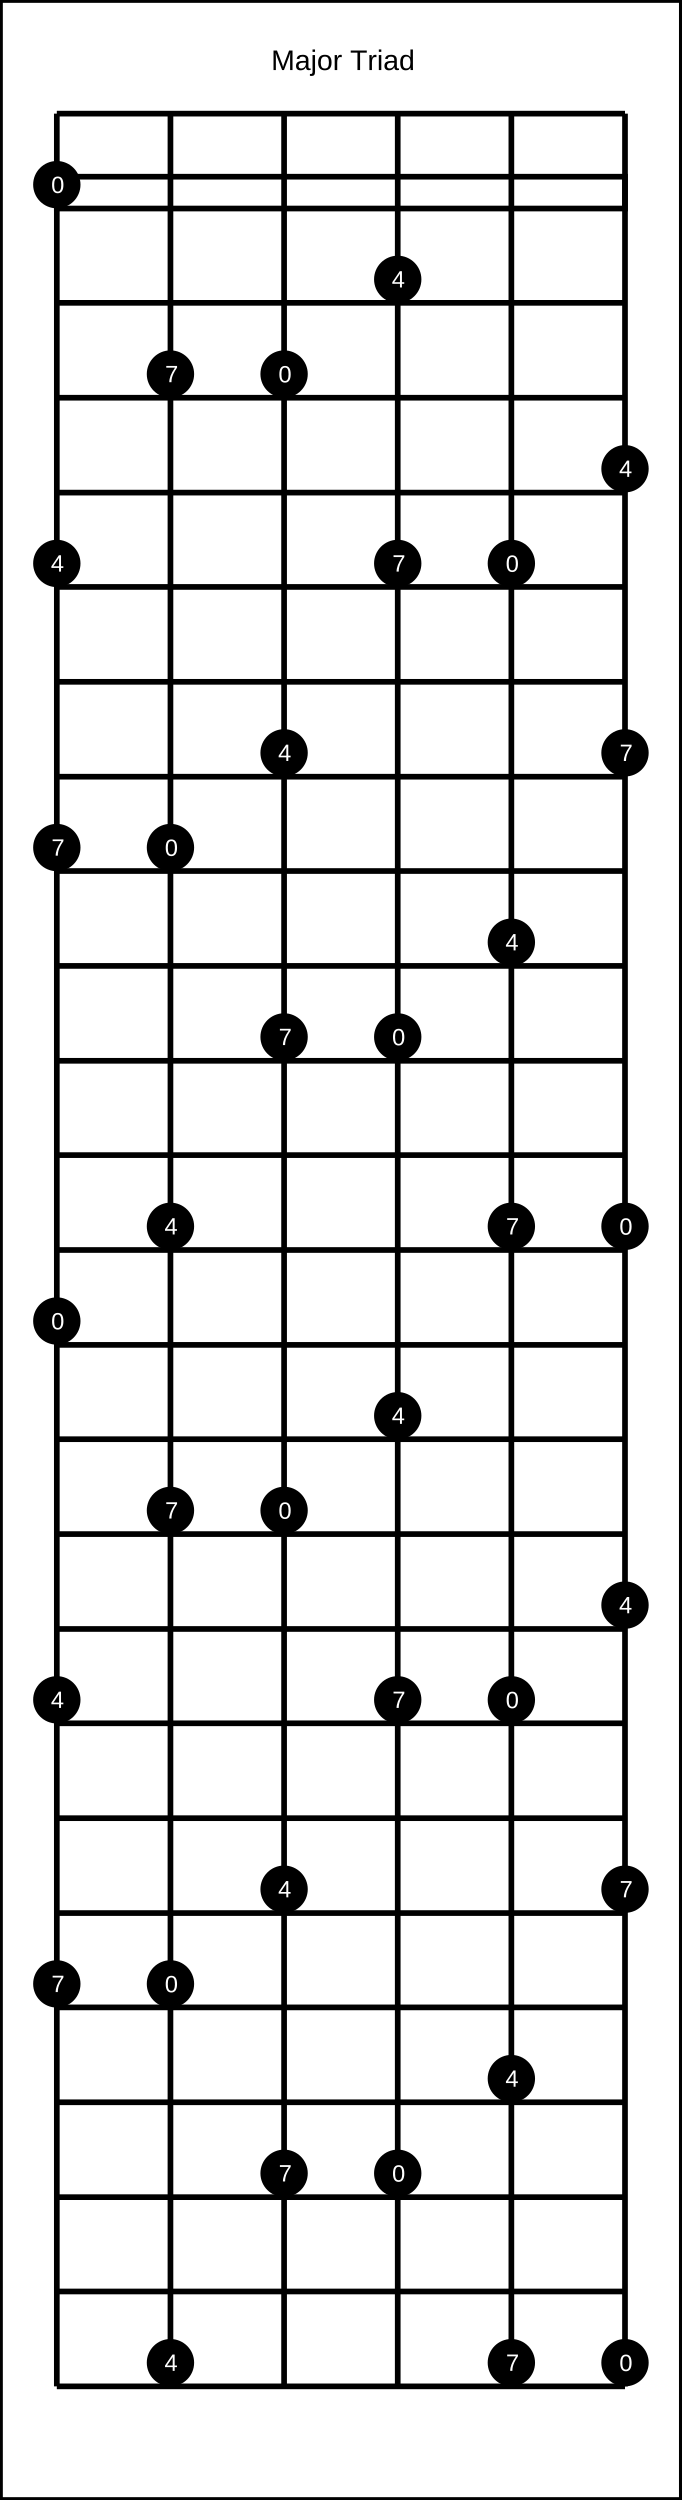
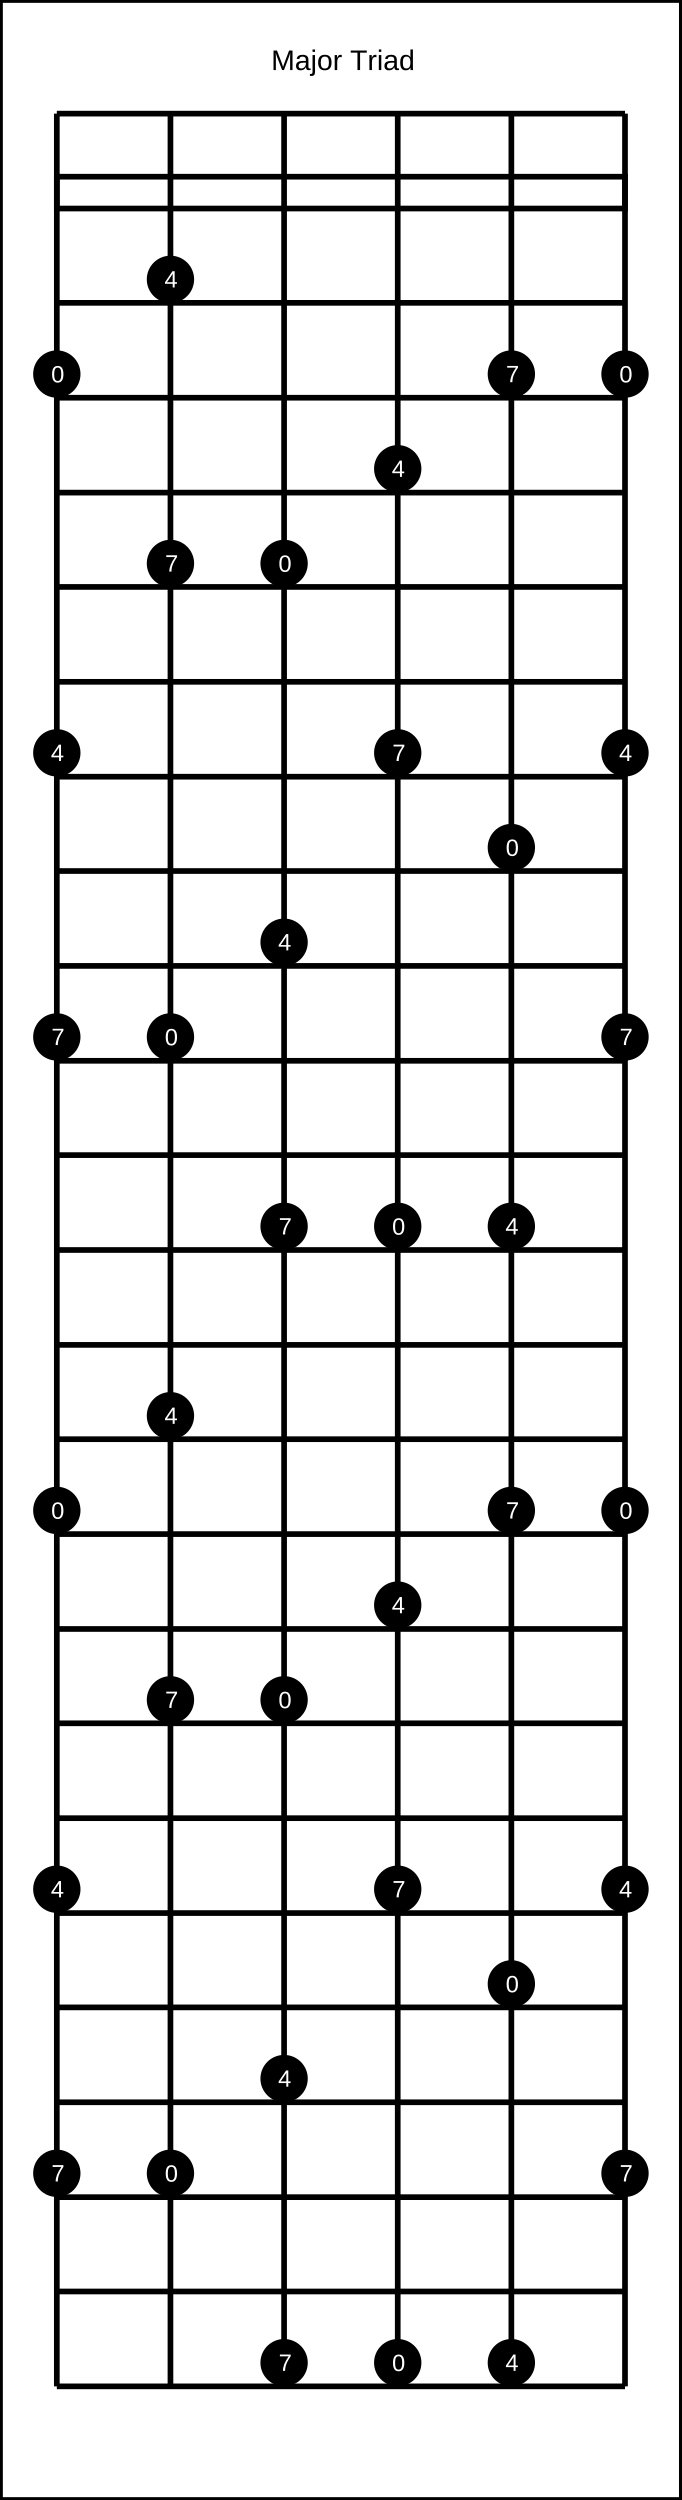
<svg xmlns="http://www.w3.org/2000/svg" xmlns:xlink="http://www.w3.org/1999/xlink" width="240pt" height="880pt" viewBox="0 0 240 880" version="1.1">
  <defs>
    <g>
      <symbol overflow="visible" id="glyph0-0">
        <path style="stroke:none;" d="M 1 -6.875 L 6.5 -6.875 L 6.5 0 L 1 0 Z M 1.375 -6.516 L 1.375 -0.375 L 6.125 -0.375 L 6.125 -6.516 Z M 1.375 -6.516 " />
      </symbol>
      <symbol overflow="visible" id="glyph0-1">
        <path style="stroke:none;" d="M 6.672 0 L 6.672 -4.594 C 6.672 -5.102 6.688 -5.594 6.719 -6.062 C 6.551 -5.477 6.406 -5.02 6.281 -4.688 L 4.5 0 L 3.859 0 L 2.047 -4.688 L 1.781 -5.516 L 1.609 -6.062 L 1.625 -5.516 L 1.656 -4.594 L 1.656 0 L 0.828 0 L 0.828 -6.875 L 2.047 -6.875 L 3.875 -2.109 C 3.938 -1.922 4 -1.711 4.062 -1.484 C 4.125 -1.266 4.164 -1.109 4.188 -1.016 C 4.207 -1.148 4.258 -1.348 4.344 -1.609 C 4.426 -1.867 4.484 -2.035 4.516 -2.109 L 6.312 -6.875 L 7.516 -6.875 L 7.516 0 Z M 6.672 0 " />
      </symbol>
      <symbol overflow="visible" id="glyph0-2">
        <path style="stroke:none;" d="M 2.016 0.094 C 1.484 0.094 1.082 -0.047 0.812 -0.328 C 0.551 -0.609 0.422 -0.988 0.422 -1.469 C 0.422 -2.02 0.598 -2.441 0.953 -2.734 C 1.316 -3.023 1.898 -3.18 2.703 -3.203 L 3.891 -3.219 L 3.891 -3.516 C 3.891 -3.941 3.797 -4.25 3.609 -4.438 C 3.43 -4.625 3.148 -4.719 2.766 -4.719 C 2.367 -4.719 2.078 -4.648 1.891 -4.516 C 1.711 -4.379 1.609 -4.164 1.578 -3.875 L 0.656 -3.953 C 0.812 -4.898 1.52 -5.375 2.781 -5.375 C 3.445 -5.375 3.945 -5.223 4.281 -4.922 C 4.613 -4.617 4.781 -4.18 4.781 -3.609 L 4.781 -1.328 C 4.781 -1.066 4.812 -0.867 4.875 -0.734 C 4.945 -0.609 5.082 -0.547 5.281 -0.547 C 5.363 -0.547 5.457 -0.555 5.562 -0.578 L 5.562 -0.031 C 5.344 0.02 5.117 0.047 4.891 0.047 C 4.555 0.047 4.316 -0.035 4.172 -0.203 C 4.023 -0.379 3.941 -0.648 3.922 -1.016 L 3.891 -1.016 C 3.672 -0.609 3.41 -0.32 3.109 -0.156 C 2.805 0.008 2.441 0.094 2.016 0.094 Z M 2.219 -0.562 C 2.539 -0.562 2.828 -0.633 3.078 -0.781 C 3.328 -0.926 3.523 -1.125 3.672 -1.375 C 3.816 -1.633 3.891 -1.898 3.891 -2.172 L 3.891 -2.609 L 2.938 -2.594 C 2.52 -2.582 2.203 -2.535 1.984 -2.453 C 1.773 -2.379 1.613 -2.258 1.5 -2.094 C 1.383 -1.938 1.328 -1.723 1.328 -1.453 C 1.328 -1.172 1.406 -0.953 1.562 -0.797 C 1.719 -0.641 1.938 -0.562 2.219 -0.562 Z M 2.219 -0.562 " />
      </symbol>
      <symbol overflow="visible" id="glyph0-3">
        <path style="stroke:none;" d="M 0.672 -6.406 L 0.672 -7.25 L 1.547 -7.25 L 1.547 -6.406 Z M 1.547 0.656 C 1.547 1.156 1.445 1.516 1.25 1.734 C 1.062 1.961 0.77 2.078 0.375 2.078 C 0.125 2.078 -0.082 2.062 -0.25 2.031 L -0.25 1.359 L 0.062 1.375 C 0.281 1.375 0.438 1.316 0.531 1.203 C 0.625 1.086 0.672 0.859 0.672 0.516 L 0.672 -5.281 L 1.547 -5.281 Z M 1.547 0.656 " />
      </symbol>
      <symbol overflow="visible" id="glyph0-4">
        <path style="stroke:none;" d="M 5.141 -2.641 C 5.141 -1.723 4.938 -1.035 4.531 -0.578 C 4.125 -0.129 3.535 0.094 2.766 0.094 C 1.992 0.094 1.41 -0.141 1.016 -0.609 C 0.617 -1.078 0.422 -1.754 0.422 -2.641 C 0.422 -4.461 1.207 -5.375 2.781 -5.375 C 3.594 -5.375 4.188 -5.148 4.562 -4.703 C 4.945 -4.266 5.141 -3.578 5.141 -2.641 Z M 4.219 -2.641 C 4.219 -3.367 4.109 -3.898 3.891 -4.234 C 3.672 -4.566 3.305 -4.734 2.797 -4.734 C 2.285 -4.734 1.914 -4.562 1.688 -4.219 C 1.457 -3.883 1.344 -3.359 1.344 -2.641 C 1.344 -1.953 1.453 -1.43 1.672 -1.078 C 1.898 -0.723 2.258 -0.547 2.75 -0.547 C 3.281 -0.547 3.656 -0.711 3.875 -1.047 C 4.102 -1.391 4.219 -1.922 4.219 -2.641 Z M 4.219 -2.641 " />
      </symbol>
      <symbol overflow="visible" id="glyph0-5">
        <path style="stroke:none;" d="M 0.688 0 L 0.688 -4.047 C 0.688 -4.422 0.68 -4.832 0.672 -5.281 L 1.5 -5.281 C 1.52 -4.688 1.531 -4.328 1.531 -4.203 L 1.547 -4.203 C 1.691 -4.66 1.852 -4.969 2.031 -5.125 C 2.219 -5.289 2.477 -5.375 2.812 -5.375 C 2.926 -5.375 3.047 -5.359 3.172 -5.328 L 3.172 -4.531 C 3.047 -4.562 2.891 -4.578 2.703 -4.578 C 2.336 -4.578 2.055 -4.422 1.859 -4.109 C 1.672 -3.797 1.578 -3.344 1.578 -2.75 L 1.578 0 Z M 0.688 0 " />
      </symbol>
      <symbol overflow="visible" id="glyph0-6">
        <path style="stroke:none;" d="" />
      </symbol>
      <symbol overflow="visible" id="glyph0-7">
        <path style="stroke:none;" d="M 3.516 -6.125 L 3.516 0 L 2.594 0 L 2.594 -6.125 L 0.219 -6.125 L 0.219 -6.875 L 5.875 -6.875 L 5.875 -6.125 Z M 3.516 -6.125 " />
      </symbol>
      <symbol overflow="visible" id="glyph0-8">
        <path style="stroke:none;" d="M 0.672 -6.406 L 0.672 -7.25 L 1.547 -7.25 L 1.547 -6.406 Z M 0.672 0 L 0.672 -5.281 L 1.547 -5.281 L 1.547 0 Z M 0.672 0 " />
      </symbol>
      <symbol overflow="visible" id="glyph0-9">
        <path style="stroke:none;" d="M 4.016 -0.844 C 3.848 -0.508 3.629 -0.27 3.359 -0.125 C 3.086 0.02 2.754 0.094 2.359 0.094 C 1.691 0.094 1.203 -0.129 0.891 -0.578 C 0.578 -1.023 0.422 -1.707 0.422 -2.625 C 0.422 -4.457 1.066 -5.375 2.359 -5.375 C 2.766 -5.375 3.098 -5.301 3.359 -5.156 C 3.629 -5.008 3.848 -4.781 4.016 -4.469 L 4.016 -7.25 L 4.891 -7.25 L 4.891 -1.094 C 4.891 -0.539 4.898 -0.176 4.922 0 L 4.078 0 C 4.066 -0.051 4.055 -0.172 4.047 -0.359 C 4.035 -0.547 4.031 -0.707 4.031 -0.844 Z M 1.344 -2.641 C 1.344 -1.898 1.438 -1.367 1.625 -1.047 C 1.82 -0.734 2.145 -0.578 2.594 -0.578 C 3.082 -0.578 3.441 -0.75 3.672 -1.094 C 3.898 -1.438 4.016 -1.973 4.016 -2.703 C 4.016 -3.398 3.898 -3.91 3.672 -4.234 C 3.441 -4.566 3.082 -4.734 2.594 -4.734 C 2.156 -4.734 1.836 -4.566 1.641 -4.234 C 1.441 -3.91 1.344 -3.379 1.344 -2.641 Z M 1.344 -2.641 " />
      </symbol>
      <symbol overflow="visible" id="glyph1-0">
        <path style="stroke:none;" d="M 0.828 -5.734 L 5.406 -5.734 L 5.406 0 L 0.828 0 Z M 1.141 -5.422 L 1.141 -0.312 L 5.094 -0.312 L 5.094 -5.422 Z M 1.141 -5.422 " />
      </symbol>
      <symbol overflow="visible" id="glyph1-1">
        <path style="stroke:none;" d="M 4.312 -2.859 C 4.312 -1.91 4.141 -1.18 3.797 -0.672 C 3.461 -0.172 2.969 0.078 2.312 0.078 C 1.645 0.078 1.145 -0.172 0.812 -0.672 C 0.488 -1.172 0.328 -1.898 0.328 -2.859 C 0.328 -3.848 0.488 -4.586 0.812 -5.078 C 1.133 -5.566 1.641 -5.812 2.328 -5.812 C 3.004 -5.812 3.504 -5.562 3.828 -5.062 C 4.148 -4.57 4.312 -3.836 4.312 -2.859 Z M 3.562 -2.859 C 3.562 -3.691 3.461 -4.289 3.266 -4.656 C 3.078 -5.031 2.766 -5.219 2.328 -5.219 C 1.879 -5.219 1.555 -5.035 1.359 -4.672 C 1.16 -4.305 1.062 -3.703 1.062 -2.859 C 1.062 -2.047 1.16 -1.453 1.359 -1.078 C 1.555 -0.703 1.875 -0.516 2.312 -0.516 C 2.738 -0.516 3.051 -0.707 3.25 -1.094 C 3.457 -1.477 3.562 -2.066 3.562 -2.859 Z M 3.562 -2.859 " />
      </symbol>
      <symbol overflow="visible" id="glyph1-2">
        <path style="stroke:none;" d="M 3.578 -1.297 L 3.578 0 L 2.891 0 L 2.891 -1.297 L 0.188 -1.297 L 0.188 -1.859 L 2.812 -5.734 L 3.578 -5.734 L 3.578 -1.875 L 4.391 -1.875 L 4.391 -1.297 Z M 2.891 -4.906 C 2.891 -4.883 2.852 -4.812 2.781 -4.688 C 2.707 -4.562 2.656 -4.473 2.625 -4.422 L 1.156 -2.25 L 0.938 -1.953 L 0.859 -1.875 L 2.891 -1.875 Z M 2.891 -4.906 " />
      </symbol>
      <symbol overflow="visible" id="glyph1-3">
        <path style="stroke:none;" d="M 4.219 -5.141 C 3.625 -4.242 3.207 -3.539 2.969 -3.031 C 2.727 -2.52 2.547 -2.02 2.422 -1.531 C 2.305 -1.039 2.25 -0.531 2.25 0 L 1.484 0 C 1.484 -0.727 1.641 -1.5 1.953 -2.312 C 2.266 -3.125 2.781 -4.055 3.5 -5.109 L 0.422 -5.109 L 0.422 -5.734 L 4.219 -5.734 Z M 4.219 -5.141 " />
      </symbol>
    </g>
  </defs>
  <g id="surface56">
    <path style="fill:none;stroke-width:0.01;stroke-linecap:butt;stroke-linejoin:miter;stroke:rgb(0%,0%,0%);stroke-opacity:1;stroke-miterlimit:10;" d="M 0 0 L 1.2 0 L 1.2 4.4 L 0 4.4 Z M 0 0 " transform="matrix(200,0,0,200,0,0)" />
    <g style="fill:rgb(0%,0%,0%);fill-opacity:1;">
      <use xlink:href="#glyph0-1" x="95.449" y="24.66" />
      <use xlink:href="#glyph0-2" x="103.779" y="24.66" />
      <use xlink:href="#glyph0-3" x="109.341" y="24.66" />
      <use xlink:href="#glyph0-4" x="111.562" y="24.66" />
      <use xlink:href="#glyph0-5" x="117.124" y="24.66" />
      <use xlink:href="#glyph0-6" x="120.454" y="24.66" />
      <use xlink:href="#glyph0-7" x="123.232" y="24.66" />
      <use xlink:href="#glyph0-5" x="129.341" y="24.66" />
      <use xlink:href="#glyph0-8" x="132.671" y="24.66" />
      <use xlink:href="#glyph0-2" x="134.893" y="24.66" />
      <use xlink:href="#glyph0-9" x="140.454" y="24.66" />
    </g>
    <path style="fill:none;stroke-width:0.01;stroke-linecap:butt;stroke-linejoin:miter;stroke:rgb(100%,100%,100%);stroke-opacity:1;stroke-miterlimit:10;" d="M 0 0 L 1 0 L 1 4 L 0 4 Z M 0 0 " transform="matrix(200,0,0,200,20,40)" />
    <path style="fill:none;stroke-width:0.01;stroke-linecap:butt;stroke-linejoin:miter;stroke:rgb(0%,0%,0%);stroke-opacity:1;stroke-miterlimit:10;" d="M 0 0.111 L 1 0.111 L 1 0.167 L 0 0.167 Z M 0 0 L 1 0 M 0 0.167 L 1 0.167 M 0 0.333 L 1 0.333 M 0 0.5 L 1 0.5 M 0 0.667 L 1 0.667 M 0 0.833 L 1 0.833 M 0 1 L 1 1 M 0 1.167 L 1 1.167 M 0 1.333 L 1 1.333 M 0 1.5 L 1 1.5 M 0 1.667 L 1 1.667 M 0 1.833 L 1 1.833 M 0 2 L 1 2 M 0 2.167 L 1 2.167 M 0 2.333 L 1 2.333 M 0 2.5 L 1 2.5 M 0 2.667 L 1 2.667 M 0 2.833 L 1 2.833 M 0 3 L 1 3 M 0 3.167 L 1 3.167 M 0 3.333 L 1 3.333 M 0 3.5 L 1 3.5 M 0 3.667 L 1 3.667 M 0 3.833 L 1 3.833 M 0 4 L 1 4 " transform="matrix(200,0,0,200,20,40)" />
    <path style="fill:none;stroke-width:0.01;stroke-linecap:butt;stroke-linejoin:miter;stroke:rgb(0%,0%,0%);stroke-opacity:1;stroke-miterlimit:10;" d="M 0 0 L 0 4 M 0.2 0 L 0.2 4 M 0.4 0 L 0.4 4 M 0.6 0 L 0.6 4 M 0.8 0 L 0.8 4 M 1 0 L 1 4 " transform="matrix(200,0,0,200,20,40)" />
-     <path style=" stroke:none;fill-rule:nonzero;fill:rgb(0%,0%,0%);fill-opacity:1;" d="M 28.332 65 C 28.332 69.602 24.602 73.332 20 73.332 C 15.398 73.332 11.668 69.602 11.668 65 C 11.668 60.398 15.398 56.668 20 56.668 C 24.602 56.668 28.332 60.398 28.332 65 " />
-     <g style="fill:rgb(100%,100%,100%);fill-opacity:1;">
-       <use xlink:href="#glyph1-1" x="18.008" y="67.949" />
-     </g>
-     <path style=" stroke:none;fill-rule:nonzero;fill:rgb(0%,0%,0%);fill-opacity:1;" d="M 22.641 67.949 L 28.332 465 C 28.332 469.602 24.602 473.332 20 473.332 C 15.398 473.332 11.668 469.602 11.668 465 C 11.668 460.398 15.398 456.668 20 456.668 C 24.602 456.668 28.332 460.398 28.332 465 " />
-     <g style="fill:rgb(100%,100%,100%);fill-opacity:1;">
-       <use xlink:href="#glyph1-1" x="18.008" y="467.949" />
-     </g>
-     <path style=" stroke:none;fill-rule:nonzero;fill:rgb(0%,0%,0%);fill-opacity:1;" d="M 22.641 467.949 L 68.332 298.332 C 68.332 302.938 64.602 306.668 60 306.668 C 55.398 306.668 51.668 302.938 51.668 298.332 C 51.668 293.73 55.398 290 60 290 C 64.602 290 68.332 293.73 68.332 298.332 " />
-     <g style="fill:rgb(100%,100%,100%);fill-opacity:1;">
-       <use xlink:href="#glyph1-1" x="58.008" y="301.285" />
-     </g>
-     <path style=" stroke:none;fill-rule:nonzero;fill:rgb(0%,0%,0%);fill-opacity:1;" d="M 62.641 301.285 L 68.332 698.332 C 68.332 702.938 64.602 706.668 60 706.668 C 55.398 706.668 51.668 702.938 51.668 698.332 C 51.668 693.73 55.398 690 60 690 C 64.602 690 68.332 693.73 68.332 698.332 " />
-     <g style="fill:rgb(100%,100%,100%);fill-opacity:1;">
-       <use xlink:href="#glyph1-1" x="58.008" y="701.285" />
-     </g>
-     <path style=" stroke:none;fill-rule:nonzero;fill:rgb(0%,0%,0%);fill-opacity:1;" d="M 62.641 701.285 L 108.332 131.668 C 108.332 136.27 104.602 140 100 140 C 95.398 140 91.668 136.27 91.668 131.668 C 91.668 127.062 95.398 123.332 100 123.332 C 104.602 123.332 108.332 127.062 108.332 131.668 " />
-     <g style="fill:rgb(100%,100%,100%);fill-opacity:1;">
-       <use xlink:href="#glyph1-1" x="98.008" y="134.617" />
-     </g>
-     <path style=" stroke:none;fill-rule:nonzero;fill:rgb(0%,0%,0%);fill-opacity:1;" d="M 102.641 134.617 L 108.332 531.668 C 108.332 536.27 104.602 540 100 540 C 95.398 540 91.668 536.27 91.668 531.668 C 91.668 527.062 95.398 523.332 100 523.332 C 104.602 523.332 108.332 527.062 108.332 531.668 " />
-     <g style="fill:rgb(100%,100%,100%);fill-opacity:1;">
-       <use xlink:href="#glyph1-1" x="98.008" y="534.617" />
-     </g>
-     <path style=" stroke:none;fill-rule:nonzero;fill:rgb(0%,0%,0%);fill-opacity:1;" d="M 102.641 534.617 L 148.332 365 C 148.332 369.602 144.602 373.332 140 373.332 C 135.398 373.332 131.668 369.602 131.668 365 C 131.668 360.398 135.398 356.668 140 356.668 C 144.602 356.668 148.332 360.398 148.332 365 " />
-     <g style="fill:rgb(100%,100%,100%);fill-opacity:1;">
-       <use xlink:href="#glyph1-1" x="138.008" y="367.949" />
-     </g>
-     <path style=" stroke:none;fill-rule:nonzero;fill:rgb(0%,0%,0%);fill-opacity:1;" d="M 142.641 367.949 L 148.332 765 C 148.332 769.602 144.602 773.332 140 773.332 C 135.398 773.332 131.668 769.602 131.668 765 C 131.668 760.398 135.398 756.668 140 756.668 C 144.602 756.668 148.332 760.398 148.332 765 " />
-     <g style="fill:rgb(100%,100%,100%);fill-opacity:1;">
-       <use xlink:href="#glyph1-1" x="138.008" y="767.949" />
-     </g>
-     <path style=" stroke:none;fill-rule:nonzero;fill:rgb(0%,0%,0%);fill-opacity:1;" d="M 142.641 767.949 L 188.332 198.332 C 188.332 202.938 184.602 206.668 180 206.668 C 175.398 206.668 171.668 202.938 171.668 198.332 C 171.668 193.73 175.398 190 180 190 C 184.602 190 188.332 193.73 188.332 198.332 " />
-     <g style="fill:rgb(100%,100%,100%);fill-opacity:1;">
-       <use xlink:href="#glyph1-1" x="178.008" y="201.285" />
-     </g>
-     <path style=" stroke:none;fill-rule:nonzero;fill:rgb(0%,0%,0%);fill-opacity:1;" d="M 182.641 201.285 L 188.332 598.332 C 188.332 602.938 184.602 606.668 180 606.668 C 175.398 606.668 171.668 602.938 171.668 598.332 C 171.668 593.73 175.398 590 180 590 C 184.602 590 188.332 593.73 188.332 598.332 " />
-     <g style="fill:rgb(100%,100%,100%);fill-opacity:1;">
-       <use xlink:href="#glyph1-1" x="178.008" y="601.285" />
-     </g>
-     <path style=" stroke:none;fill-rule:nonzero;fill:rgb(0%,0%,0%);fill-opacity:1;" d="M 182.641 601.285 L 228.332 431.668 C 228.332 436.27 224.602 440 220 440 C 215.398 440 211.668 436.27 211.668 431.668 C 211.668 427.062 215.398 423.332 220 423.332 C 224.602 423.332 228.332 427.062 228.332 431.668 " />
-     <g style="fill:rgb(100%,100%,100%);fill-opacity:1;">
-       <use xlink:href="#glyph1-1" x="218.008" y="434.617" />
-     </g>
-     <path style=" stroke:none;fill-rule:nonzero;fill:rgb(0%,0%,0%);fill-opacity:1;" d="M 222.641 434.617 L 228.332 831.668 C 228.332 836.27 224.602 840 220 840 C 215.398 840 211.668 836.27 211.668 831.668 C 211.668 827.062 215.398 823.332 220 823.332 C 224.602 823.332 228.332 827.062 228.332 831.668 " />
-     <g style="fill:rgb(100%,100%,100%);fill-opacity:1;">
-       <use xlink:href="#glyph1-1" x="218.008" y="834.617" />
-     </g>
-     <path style=" stroke:none;fill-rule:nonzero;fill:rgb(0%,0%,0%);fill-opacity:1;" d="M 222.641 834.617 L 28.332 198.332 C 28.332 202.938 24.602 206.668 20 206.668 C 15.398 206.668 11.668 202.938 11.668 198.332 C 11.668 193.73 15.398 190 20 190 C 24.602 190 28.332 193.73 28.332 198.332 " />
-     <g style="fill:rgb(100%,100%,100%);fill-opacity:1;">
-       <use xlink:href="#glyph1-2" x="17.898" y="201.199" />
-     </g>
-     <path style=" stroke:none;fill-rule:nonzero;fill:rgb(0%,0%,0%);fill-opacity:1;" d="M 22.531 201.199 L 28.332 598.332 C 28.332 602.938 24.602 606.668 20 606.668 C 15.398 606.668 11.668 602.938 11.668 598.332 C 11.668 593.73 15.398 590 20 590 C 24.602 590 28.332 593.73 28.332 598.332 " />
-     <g style="fill:rgb(100%,100%,100%);fill-opacity:1;">
-       <use xlink:href="#glyph1-2" x="17.898" y="601.199" />
-     </g>
-     <path style=" stroke:none;fill-rule:nonzero;fill:rgb(0%,0%,0%);fill-opacity:1;" d="M 22.531 601.199 L 68.332 431.668 C 68.332 436.27 64.602 440 60 440 C 55.398 440 51.668 436.27 51.668 431.668 C 51.668 427.062 55.398 423.332 60 423.332 C 64.602 423.332 68.332 427.062 68.332 431.668 " />
-     <g style="fill:rgb(100%,100%,100%);fill-opacity:1;">
-       <use xlink:href="#glyph1-2" x="57.898" y="434.535" />
-     </g>
-     <path style=" stroke:none;fill-rule:nonzero;fill:rgb(0%,0%,0%);fill-opacity:1;" d="M 62.531 434.535 L 68.332 831.668 C 68.332 836.27 64.602 840 60 840 C 55.398 840 51.668 836.27 51.668 831.668 C 51.668 827.062 55.398 823.332 60 823.332 C 64.602 823.332 68.332 827.062 68.332 831.668 " />
-     <g style="fill:rgb(100%,100%,100%);fill-opacity:1;">
-       <use xlink:href="#glyph1-2" x="57.898" y="834.535" />
-     </g>
-     <path style=" stroke:none;fill-rule:nonzero;fill:rgb(0%,0%,0%);fill-opacity:1;" d="M 62.531 834.535 L 108.332 265 C 108.332 269.602 104.602 273.332 100 273.332 C 95.398 273.332 91.668 269.602 91.668 265 C 91.668 260.398 95.398 256.668 100 256.668 C 104.602 256.668 108.332 260.398 108.332 265 " />
-     <g style="fill:rgb(100%,100%,100%);fill-opacity:1;">
-       <use xlink:href="#glyph1-2" x="97.898" y="267.867" />
-     </g>
-     <path style=" stroke:none;fill-rule:nonzero;fill:rgb(0%,0%,0%);fill-opacity:1;" d="M 102.531 267.867 L 108.332 665 C 108.332 669.602 104.602 673.332 100 673.332 C 95.398 673.332 91.668 669.602 91.668 665 C 91.668 660.398 95.398 656.668 100 656.668 C 104.602 656.668 108.332 660.398 108.332 665 " />
-     <g style="fill:rgb(100%,100%,100%);fill-opacity:1;">
-       <use xlink:href="#glyph1-2" x="97.898" y="667.867" />
-     </g>
-     <path style=" stroke:none;fill-rule:nonzero;fill:rgb(0%,0%,0%);fill-opacity:1;" d="M 102.531 667.867 L 148.332 98.332 C 148.332 102.938 144.602 106.668 140 106.668 C 135.398 106.668 131.668 102.938 131.668 98.332 C 131.668 93.73 135.398 90 140 90 C 144.602 90 148.332 93.73 148.332 98.332 " />
-     <g style="fill:rgb(100%,100%,100%);fill-opacity:1;">
-       <use xlink:href="#glyph1-2" x="137.898" y="101.199" />
-     </g>
-     <path style=" stroke:none;fill-rule:nonzero;fill:rgb(0%,0%,0%);fill-opacity:1;" d="M 142.531 101.199 L 148.332 498.332 C 148.332 502.938 144.602 506.668 140 506.668 C 135.398 506.668 131.668 502.938 131.668 498.332 C 131.668 493.73 135.398 490 140 490 C 144.602 490 148.332 493.73 148.332 498.332 " />
-     <g style="fill:rgb(100%,100%,100%);fill-opacity:1;">
-       <use xlink:href="#glyph1-2" x="137.898" y="501.199" />
-     </g>
-     <path style=" stroke:none;fill-rule:nonzero;fill:rgb(0%,0%,0%);fill-opacity:1;" d="M 142.531 501.199 L 188.332 331.668 C 188.332 336.27 184.602 340 180 340 C 175.398 340 171.668 336.27 171.668 331.668 C 171.668 327.062 175.398 323.332 180 323.332 C 184.602 323.332 188.332 327.062 188.332 331.668 " />
-     <g style="fill:rgb(100%,100%,100%);fill-opacity:1;">
-       <use xlink:href="#glyph1-2" x="177.898" y="334.535" />
-     </g>
-     <path style=" stroke:none;fill-rule:nonzero;fill:rgb(0%,0%,0%);fill-opacity:1;" d="M 182.531 334.535 L 188.332 731.668 C 188.332 736.27 184.602 740 180 740 C 175.398 740 171.668 736.27 171.668 731.668 C 171.668 727.062 175.398 723.332 180 723.332 C 184.602 723.332 188.332 727.062 188.332 731.668 " />
-     <g style="fill:rgb(100%,100%,100%);fill-opacity:1;">
-       <use xlink:href="#glyph1-2" x="177.898" y="734.535" />
-     </g>
-     <path style=" stroke:none;fill-rule:nonzero;fill:rgb(0%,0%,0%);fill-opacity:1;" d="M 182.531 734.535 L 228.332 165 C 228.332 169.602 224.602 173.332 220 173.332 C 215.398 173.332 211.668 169.602 211.668 165 C 211.668 160.398 215.398 156.668 220 156.668 C 224.602 156.668 228.332 160.398 228.332 165 " />
-     <g style="fill:rgb(100%,100%,100%);fill-opacity:1;">
-       <use xlink:href="#glyph1-2" x="217.898" y="167.867" />
-     </g>
-     <path style=" stroke:none;fill-rule:nonzero;fill:rgb(0%,0%,0%);fill-opacity:1;" d="M 222.531 167.867 L 228.332 565 C 228.332 569.602 224.602 573.332 220 573.332 C 215.398 573.332 211.668 569.602 211.668 565 C 211.668 560.398 215.398 556.668 220 556.668 C 224.602 556.668 228.332 560.398 228.332 565 " />
-     <g style="fill:rgb(100%,100%,100%);fill-opacity:1;">
-       <use xlink:href="#glyph1-2" x="217.898" y="567.867" />
-     </g>
-     <path style=" stroke:none;fill-rule:nonzero;fill:rgb(0%,0%,0%);fill-opacity:1;" d="M 222.531 567.867 L 28.332 298.332 C 28.332 302.938 24.602 306.668 20 306.668 C 15.398 306.668 11.668 302.938 11.668 298.332 C 11.668 293.73 15.398 290 20 290 C 24.602 290 28.332 293.73 28.332 298.332 " />
-     <g style="fill:rgb(100%,100%,100%);fill-opacity:1;">
-       <use xlink:href="#glyph1-3" x="18.105" y="301.199" />
-     </g>
-     <path style=" stroke:none;fill-rule:nonzero;fill:rgb(0%,0%,0%);fill-opacity:1;" d="M 22.738 301.199 L 28.332 698.332 C 28.332 702.938 24.602 706.668 20 706.668 C 15.398 706.668 11.668 702.938 11.668 698.332 C 11.668 693.73 15.398 690 20 690 C 24.602 690 28.332 693.73 28.332 698.332 " />
-     <g style="fill:rgb(100%,100%,100%);fill-opacity:1;">
-       <use xlink:href="#glyph1-3" x="18.105" y="701.199" />
-     </g>
-     <path style=" stroke:none;fill-rule:nonzero;fill:rgb(0%,0%,0%);fill-opacity:1;" d="M 22.738 701.199 L 68.332 131.668 C 68.332 136.27 64.602 140 60 140 C 55.398 140 51.668 136.27 51.668 131.668 C 51.668 127.062 55.398 123.332 60 123.332 C 64.602 123.332 68.332 127.062 68.332 131.668 " />
-     <g style="fill:rgb(100%,100%,100%);fill-opacity:1;">
-       <use xlink:href="#glyph1-3" x="58.105" y="134.535" />
-     </g>
-     <path style=" stroke:none;fill-rule:nonzero;fill:rgb(0%,0%,0%);fill-opacity:1;" d="M 62.738 134.535 L 68.332 531.668 C 68.332 536.27 64.602 540 60 540 C 55.398 540 51.668 536.27 51.668 531.668 C 51.668 527.062 55.398 523.332 60 523.332 C 64.602 523.332 68.332 527.062 68.332 531.668 " />
-     <g style="fill:rgb(100%,100%,100%);fill-opacity:1;">
-       <use xlink:href="#glyph1-3" x="58.105" y="534.535" />
-     </g>
-     <path style=" stroke:none;fill-rule:nonzero;fill:rgb(0%,0%,0%);fill-opacity:1;" d="M 62.738 534.535 L 108.332 365 C 108.332 369.602 104.602 373.332 100 373.332 C 95.398 373.332 91.668 369.602 91.668 365 C 91.668 360.398 95.398 356.668 100 356.668 C 104.602 356.668 108.332 360.398 108.332 365 " />
-     <g style="fill:rgb(100%,100%,100%);fill-opacity:1;">
-       <use xlink:href="#glyph1-3" x="98.105" y="367.867" />
-     </g>
-     <path style=" stroke:none;fill-rule:nonzero;fill:rgb(0%,0%,0%);fill-opacity:1;" d="M 102.738 367.867 L 108.332 765 C 108.332 769.602 104.602 773.332 100 773.332 C 95.398 773.332 91.668 769.602 91.668 765 C 91.668 760.398 95.398 756.668 100 756.668 C 104.602 756.668 108.332 760.398 108.332 765 " />
-     <g style="fill:rgb(100%,100%,100%);fill-opacity:1;">
-       <use xlink:href="#glyph1-3" x="98.105" y="767.867" />
-     </g>
-     <path style=" stroke:none;fill-rule:nonzero;fill:rgb(0%,0%,0%);fill-opacity:1;" d="M 102.738 767.867 L 148.332 198.332 C 148.332 202.938 144.602 206.668 140 206.668 C 135.398 206.668 131.668 202.938 131.668 198.332 C 131.668 193.73 135.398 190 140 190 C 144.602 190 148.332 193.73 148.332 198.332 " />
-     <g style="fill:rgb(100%,100%,100%);fill-opacity:1;">
-       <use xlink:href="#glyph1-3" x="138.105" y="201.199" />
-     </g>
-     <path style=" stroke:none;fill-rule:nonzero;fill:rgb(0%,0%,0%);fill-opacity:1;" d="M 142.738 201.199 L 148.332 598.332 C 148.332 602.938 144.602 606.668 140 606.668 C 135.398 606.668 131.668 602.938 131.668 598.332 C 131.668 593.73 135.398 590 140 590 C 144.602 590 148.332 593.73 148.332 598.332 " />
-     <g style="fill:rgb(100%,100%,100%);fill-opacity:1;">
-       <use xlink:href="#glyph1-3" x="138.105" y="601.199" />
-     </g>
-     <path style=" stroke:none;fill-rule:nonzero;fill:rgb(0%,0%,0%);fill-opacity:1;" d="M 142.738 601.199 L 188.332 431.668 C 188.332 436.27 184.602 440 180 440 C 175.398 440 171.668 436.27 171.668 431.668 C 171.668 427.062 175.398 423.332 180 423.332 C 184.602 423.332 188.332 427.062 188.332 431.668 " />
-     <g style="fill:rgb(100%,100%,100%);fill-opacity:1;">
-       <use xlink:href="#glyph1-3" x="178.105" y="434.535" />
-     </g>
-     <path style=" stroke:none;fill-rule:nonzero;fill:rgb(0%,0%,0%);fill-opacity:1;" d="M 182.738 434.535 L 188.332 831.668 C 188.332 836.27 184.602 840 180 840 C 175.398 840 171.668 836.27 171.668 831.668 C 171.668 827.062 175.398 823.332 180 823.332 C 184.602 823.332 188.332 827.062 188.332 831.668 " />
-     <g style="fill:rgb(100%,100%,100%);fill-opacity:1;">
-       <use xlink:href="#glyph1-3" x="178.105" y="834.535" />
-     </g>
-     <path style=" stroke:none;fill-rule:nonzero;fill:rgb(0%,0%,0%);fill-opacity:1;" d="M 182.738 834.535 L 228.332 265 C 228.332 269.602 224.602 273.332 220 273.332 C 215.398 273.332 211.668 269.602 211.668 265 C 211.668 260.398 215.398 256.668 220 256.668 C 224.602 256.668 228.332 260.398 228.332 265 " />
-     <g style="fill:rgb(100%,100%,100%);fill-opacity:1;">
-       <use xlink:href="#glyph1-3" x="218.105" y="267.867" />
-     </g>
-     <path style=" stroke:none;fill-rule:nonzero;fill:rgb(0%,0%,0%);fill-opacity:1;" d="M 222.738 267.867 L 228.332 665 C 228.332 669.602 224.602 673.332 220 673.332 C 215.398 673.332 211.668 669.602 211.668 665 C 211.668 660.398 215.398 656.668 220 656.668 C 224.602 656.668 228.332 660.398 228.332 665 " />
-     <g style="fill:rgb(100%,100%,100%);fill-opacity:1;">
-       <use xlink:href="#glyph1-3" x="218.105" y="667.867" />
+     <path style=" stroke:none;fill-rule:nonzero;fill:rgb(0%,0%,0%);fill-opacity:1;" d="M 28.332 131.668 C 28.332 136.27 24.602 140 20 140 C 15.398 140 11.668 136.27 11.668 131.668 C 11.668 127.062 15.398 123.332 20 123.332 C 24.602 123.332 28.332 127.062 28.332 131.668 " />
+     <g style="fill:rgb(100%,100%,100%);fill-opacity:1;">
+       <use xlink:href="#glyph1-1" x="18.008" y="134.617" />
+     </g>
+     <path style=" stroke:none;fill-rule:nonzero;fill:rgb(0%,0%,0%);fill-opacity:1;" d="M 22.641 134.617 L 28.332 531.668 C 28.332 536.27 24.602 540 20 540 C 15.398 540 11.668 536.27 11.668 531.668 C 11.668 527.062 15.398 523.332 20 523.332 C 24.602 523.332 28.332 527.062 28.332 531.668 " />
+     <g style="fill:rgb(100%,100%,100%);fill-opacity:1;">
+       <use xlink:href="#glyph1-1" x="18.008" y="534.617" />
+     </g>
+     <path style=" stroke:none;fill-rule:nonzero;fill:rgb(0%,0%,0%);fill-opacity:1;" d="M 22.641 534.617 L 68.332 365 C 68.332 369.602 64.602 373.332 60 373.332 C 55.398 373.332 51.668 369.602 51.668 365 C 51.668 360.398 55.398 356.668 60 356.668 C 64.602 356.668 68.332 360.398 68.332 365 " />
+     <g style="fill:rgb(100%,100%,100%);fill-opacity:1;">
+       <use xlink:href="#glyph1-1" x="58.008" y="367.949" />
+     </g>
+     <path style=" stroke:none;fill-rule:nonzero;fill:rgb(0%,0%,0%);fill-opacity:1;" d="M 62.641 367.949 L 68.332 765 C 68.332 769.602 64.602 773.332 60 773.332 C 55.398 773.332 51.668 769.602 51.668 765 C 51.668 760.398 55.398 756.668 60 756.668 C 64.602 756.668 68.332 760.398 68.332 765 " />
+     <g style="fill:rgb(100%,100%,100%);fill-opacity:1;">
+       <use xlink:href="#glyph1-1" x="58.008" y="767.949" />
+     </g>
+     <path style=" stroke:none;fill-rule:nonzero;fill:rgb(0%,0%,0%);fill-opacity:1;" d="M 62.641 767.949 L 108.332 198.332 C 108.332 202.938 104.602 206.668 100 206.668 C 95.398 206.668 91.668 202.938 91.668 198.332 C 91.668 193.73 95.398 190 100 190 C 104.602 190 108.332 193.73 108.332 198.332 " />
+     <g style="fill:rgb(100%,100%,100%);fill-opacity:1;">
+       <use xlink:href="#glyph1-1" x="98.008" y="201.285" />
+     </g>
+     <path style=" stroke:none;fill-rule:nonzero;fill:rgb(0%,0%,0%);fill-opacity:1;" d="M 102.641 201.285 L 108.332 598.332 C 108.332 602.938 104.602 606.668 100 606.668 C 95.398 606.668 91.668 602.938 91.668 598.332 C 91.668 593.73 95.398 590 100 590 C 104.602 590 108.332 593.73 108.332 598.332 " />
+     <g style="fill:rgb(100%,100%,100%);fill-opacity:1;">
+       <use xlink:href="#glyph1-1" x="98.008" y="601.285" />
+     </g>
+     <path style=" stroke:none;fill-rule:nonzero;fill:rgb(0%,0%,0%);fill-opacity:1;" d="M 102.641 601.285 L 148.332 431.668 C 148.332 436.27 144.602 440 140 440 C 135.398 440 131.668 436.27 131.668 431.668 C 131.668 427.062 135.398 423.332 140 423.332 C 144.602 423.332 148.332 427.062 148.332 431.668 " />
+     <g style="fill:rgb(100%,100%,100%);fill-opacity:1;">
+       <use xlink:href="#glyph1-1" x="138.008" y="434.617" />
+     </g>
+     <path style=" stroke:none;fill-rule:nonzero;fill:rgb(0%,0%,0%);fill-opacity:1;" d="M 142.641 434.617 L 148.332 831.668 C 148.332 836.27 144.602 840 140 840 C 135.398 840 131.668 836.27 131.668 831.668 C 131.668 827.062 135.398 823.332 140 823.332 C 144.602 823.332 148.332 827.062 148.332 831.668 " />
+     <g style="fill:rgb(100%,100%,100%);fill-opacity:1;">
+       <use xlink:href="#glyph1-1" x="138.008" y="834.617" />
+     </g>
+     <path style=" stroke:none;fill-rule:nonzero;fill:rgb(0%,0%,0%);fill-opacity:1;" d="M 142.641 834.617 L 188.332 298.332 C 188.332 302.938 184.602 306.668 180 306.668 C 175.398 306.668 171.668 302.938 171.668 298.332 C 171.668 293.73 175.398 290 180 290 C 184.602 290 188.332 293.73 188.332 298.332 " />
+     <g style="fill:rgb(100%,100%,100%);fill-opacity:1;">
+       <use xlink:href="#glyph1-1" x="178.008" y="301.285" />
+     </g>
+     <path style=" stroke:none;fill-rule:nonzero;fill:rgb(0%,0%,0%);fill-opacity:1;" d="M 182.641 301.285 L 188.332 698.332 C 188.332 702.938 184.602 706.668 180 706.668 C 175.398 706.668 171.668 702.938 171.668 698.332 C 171.668 693.73 175.398 690 180 690 C 184.602 690 188.332 693.73 188.332 698.332 " />
+     <g style="fill:rgb(100%,100%,100%);fill-opacity:1;">
+       <use xlink:href="#glyph1-1" x="178.008" y="701.285" />
+     </g>
+     <path style=" stroke:none;fill-rule:nonzero;fill:rgb(0%,0%,0%);fill-opacity:1;" d="M 182.641 701.285 L 228.332 131.668 C 228.332 136.27 224.602 140 220 140 C 215.398 140 211.668 136.27 211.668 131.668 C 211.668 127.062 215.398 123.332 220 123.332 C 224.602 123.332 228.332 127.062 228.332 131.668 " />
+     <g style="fill:rgb(100%,100%,100%);fill-opacity:1;">
+       <use xlink:href="#glyph1-1" x="218.008" y="134.617" />
+     </g>
+     <path style=" stroke:none;fill-rule:nonzero;fill:rgb(0%,0%,0%);fill-opacity:1;" d="M 222.641 134.617 L 228.332 531.668 C 228.332 536.27 224.602 540 220 540 C 215.398 540 211.668 536.27 211.668 531.668 C 211.668 527.062 215.398 523.332 220 523.332 C 224.602 523.332 228.332 527.062 228.332 531.668 " />
+     <g style="fill:rgb(100%,100%,100%);fill-opacity:1;">
+       <use xlink:href="#glyph1-1" x="218.008" y="534.617" />
+     </g>
+     <path style=" stroke:none;fill-rule:nonzero;fill:rgb(0%,0%,0%);fill-opacity:1;" d="M 222.641 534.617 L 28.332 265 C 28.332 269.602 24.602 273.332 20 273.332 C 15.398 273.332 11.668 269.602 11.668 265 C 11.668 260.398 15.398 256.668 20 256.668 C 24.602 256.668 28.332 260.398 28.332 265 " />
+     <g style="fill:rgb(100%,100%,100%);fill-opacity:1;">
+       <use xlink:href="#glyph1-2" x="17.898" y="267.867" />
+     </g>
+     <path style=" stroke:none;fill-rule:nonzero;fill:rgb(0%,0%,0%);fill-opacity:1;" d="M 22.531 267.867 L 28.332 665 C 28.332 669.602 24.602 673.332 20 673.332 C 15.398 673.332 11.668 669.602 11.668 665 C 11.668 660.398 15.398 656.668 20 656.668 C 24.602 656.668 28.332 660.398 28.332 665 " />
+     <g style="fill:rgb(100%,100%,100%);fill-opacity:1;">
+       <use xlink:href="#glyph1-2" x="17.898" y="667.867" />
+     </g>
+     <path style=" stroke:none;fill-rule:nonzero;fill:rgb(0%,0%,0%);fill-opacity:1;" d="M 22.531 667.867 L 68.332 98.332 C 68.332 102.938 64.602 106.668 60 106.668 C 55.398 106.668 51.668 102.938 51.668 98.332 C 51.668 93.73 55.398 90 60 90 C 64.602 90 68.332 93.73 68.332 98.332 " />
+     <g style="fill:rgb(100%,100%,100%);fill-opacity:1;">
+       <use xlink:href="#glyph1-2" x="57.898" y="101.199" />
+     </g>
+     <path style=" stroke:none;fill-rule:nonzero;fill:rgb(0%,0%,0%);fill-opacity:1;" d="M 62.531 101.199 L 68.332 498.332 C 68.332 502.938 64.602 506.668 60 506.668 C 55.398 506.668 51.668 502.938 51.668 498.332 C 51.668 493.73 55.398 490 60 490 C 64.602 490 68.332 493.73 68.332 498.332 " />
+     <g style="fill:rgb(100%,100%,100%);fill-opacity:1;">
+       <use xlink:href="#glyph1-2" x="57.898" y="501.199" />
+     </g>
+     <path style=" stroke:none;fill-rule:nonzero;fill:rgb(0%,0%,0%);fill-opacity:1;" d="M 62.531 501.199 L 108.332 331.668 C 108.332 336.27 104.602 340 100 340 C 95.398 340 91.668 336.27 91.668 331.668 C 91.668 327.062 95.398 323.332 100 323.332 C 104.602 323.332 108.332 327.062 108.332 331.668 " />
+     <g style="fill:rgb(100%,100%,100%);fill-opacity:1;">
+       <use xlink:href="#glyph1-2" x="97.898" y="334.535" />
+     </g>
+     <path style=" stroke:none;fill-rule:nonzero;fill:rgb(0%,0%,0%);fill-opacity:1;" d="M 102.531 334.535 L 108.332 731.668 C 108.332 736.27 104.602 740 100 740 C 95.398 740 91.668 736.27 91.668 731.668 C 91.668 727.062 95.398 723.332 100 723.332 C 104.602 723.332 108.332 727.062 108.332 731.668 " />
+     <g style="fill:rgb(100%,100%,100%);fill-opacity:1;">
+       <use xlink:href="#glyph1-2" x="97.898" y="734.535" />
+     </g>
+     <path style=" stroke:none;fill-rule:nonzero;fill:rgb(0%,0%,0%);fill-opacity:1;" d="M 102.531 734.535 L 148.332 165 C 148.332 169.602 144.602 173.332 140 173.332 C 135.398 173.332 131.668 169.602 131.668 165 C 131.668 160.398 135.398 156.668 140 156.668 C 144.602 156.668 148.332 160.398 148.332 165 " />
+     <g style="fill:rgb(100%,100%,100%);fill-opacity:1;">
+       <use xlink:href="#glyph1-2" x="137.898" y="167.867" />
+     </g>
+     <path style=" stroke:none;fill-rule:nonzero;fill:rgb(0%,0%,0%);fill-opacity:1;" d="M 142.531 167.867 L 148.332 565 C 148.332 569.602 144.602 573.332 140 573.332 C 135.398 573.332 131.668 569.602 131.668 565 C 131.668 560.398 135.398 556.668 140 556.668 C 144.602 556.668 148.332 560.398 148.332 565 " />
+     <g style="fill:rgb(100%,100%,100%);fill-opacity:1;">
+       <use xlink:href="#glyph1-2" x="137.898" y="567.867" />
+     </g>
+     <path style=" stroke:none;fill-rule:nonzero;fill:rgb(0%,0%,0%);fill-opacity:1;" d="M 142.531 567.867 L 188.332 431.668 C 188.332 436.27 184.602 440 180 440 C 175.398 440 171.668 436.27 171.668 431.668 C 171.668 427.062 175.398 423.332 180 423.332 C 184.602 423.332 188.332 427.062 188.332 431.668 " />
+     <g style="fill:rgb(100%,100%,100%);fill-opacity:1;">
+       <use xlink:href="#glyph1-2" x="177.898" y="434.535" />
+     </g>
+     <path style=" stroke:none;fill-rule:nonzero;fill:rgb(0%,0%,0%);fill-opacity:1;" d="M 182.531 434.535 L 188.332 831.668 C 188.332 836.27 184.602 840 180 840 C 175.398 840 171.668 836.27 171.668 831.668 C 171.668 827.062 175.398 823.332 180 823.332 C 184.602 823.332 188.332 827.062 188.332 831.668 " />
+     <g style="fill:rgb(100%,100%,100%);fill-opacity:1;">
+       <use xlink:href="#glyph1-2" x="177.898" y="834.535" />
+     </g>
+     <path style=" stroke:none;fill-rule:nonzero;fill:rgb(0%,0%,0%);fill-opacity:1;" d="M 182.531 834.535 L 228.332 265 C 228.332 269.602 224.602 273.332 220 273.332 C 215.398 273.332 211.668 269.602 211.668 265 C 211.668 260.398 215.398 256.668 220 256.668 C 224.602 256.668 228.332 260.398 228.332 265 " />
+     <g style="fill:rgb(100%,100%,100%);fill-opacity:1;">
+       <use xlink:href="#glyph1-2" x="217.898" y="267.867" />
+     </g>
+     <path style=" stroke:none;fill-rule:nonzero;fill:rgb(0%,0%,0%);fill-opacity:1;" d="M 222.531 267.867 L 228.332 665 C 228.332 669.602 224.602 673.332 220 673.332 C 215.398 673.332 211.668 669.602 211.668 665 C 211.668 660.398 215.398 656.668 220 656.668 C 224.602 656.668 228.332 660.398 228.332 665 " />
+     <g style="fill:rgb(100%,100%,100%);fill-opacity:1;">
+       <use xlink:href="#glyph1-2" x="217.898" y="667.867" />
+     </g>
+     <path style=" stroke:none;fill-rule:nonzero;fill:rgb(0%,0%,0%);fill-opacity:1;" d="M 222.531 667.867 L 28.332 365 C 28.332 369.602 24.602 373.332 20 373.332 C 15.398 373.332 11.668 369.602 11.668 365 C 11.668 360.398 15.398 356.668 20 356.668 C 24.602 356.668 28.332 360.398 28.332 365 " />
+     <g style="fill:rgb(100%,100%,100%);fill-opacity:1;">
+       <use xlink:href="#glyph1-3" x="18.105" y="367.867" />
+     </g>
+     <path style=" stroke:none;fill-rule:nonzero;fill:rgb(0%,0%,0%);fill-opacity:1;" d="M 22.738 367.867 L 28.332 765 C 28.332 769.602 24.602 773.332 20 773.332 C 15.398 773.332 11.668 769.602 11.668 765 C 11.668 760.398 15.398 756.668 20 756.668 C 24.602 756.668 28.332 760.398 28.332 765 " />
+     <g style="fill:rgb(100%,100%,100%);fill-opacity:1;">
+       <use xlink:href="#glyph1-3" x="18.105" y="767.867" />
+     </g>
+     <path style=" stroke:none;fill-rule:nonzero;fill:rgb(0%,0%,0%);fill-opacity:1;" d="M 22.738 767.867 L 68.332 198.332 C 68.332 202.938 64.602 206.668 60 206.668 C 55.398 206.668 51.668 202.938 51.668 198.332 C 51.668 193.73 55.398 190 60 190 C 64.602 190 68.332 193.73 68.332 198.332 " />
+     <g style="fill:rgb(100%,100%,100%);fill-opacity:1;">
+       <use xlink:href="#glyph1-3" x="58.105" y="201.199" />
+     </g>
+     <path style=" stroke:none;fill-rule:nonzero;fill:rgb(0%,0%,0%);fill-opacity:1;" d="M 62.738 201.199 L 68.332 598.332 C 68.332 602.938 64.602 606.668 60 606.668 C 55.398 606.668 51.668 602.938 51.668 598.332 C 51.668 593.73 55.398 590 60 590 C 64.602 590 68.332 593.73 68.332 598.332 " />
+     <g style="fill:rgb(100%,100%,100%);fill-opacity:1;">
+       <use xlink:href="#glyph1-3" x="58.105" y="601.199" />
+     </g>
+     <path style=" stroke:none;fill-rule:nonzero;fill:rgb(0%,0%,0%);fill-opacity:1;" d="M 62.738 601.199 L 108.332 431.668 C 108.332 436.27 104.602 440 100 440 C 95.398 440 91.668 436.27 91.668 431.668 C 91.668 427.062 95.398 423.332 100 423.332 C 104.602 423.332 108.332 427.062 108.332 431.668 " />
+     <g style="fill:rgb(100%,100%,100%);fill-opacity:1;">
+       <use xlink:href="#glyph1-3" x="98.105" y="434.535" />
+     </g>
+     <path style=" stroke:none;fill-rule:nonzero;fill:rgb(0%,0%,0%);fill-opacity:1;" d="M 102.738 434.535 L 108.332 831.668 C 108.332 836.27 104.602 840 100 840 C 95.398 840 91.668 836.27 91.668 831.668 C 91.668 827.062 95.398 823.332 100 823.332 C 104.602 823.332 108.332 827.062 108.332 831.668 " />
+     <g style="fill:rgb(100%,100%,100%);fill-opacity:1;">
+       <use xlink:href="#glyph1-3" x="98.105" y="834.535" />
+     </g>
+     <path style=" stroke:none;fill-rule:nonzero;fill:rgb(0%,0%,0%);fill-opacity:1;" d="M 102.738 834.535 L 148.332 265 C 148.332 269.602 144.602 273.332 140 273.332 C 135.398 273.332 131.668 269.602 131.668 265 C 131.668 260.398 135.398 256.668 140 256.668 C 144.602 256.668 148.332 260.398 148.332 265 " />
+     <g style="fill:rgb(100%,100%,100%);fill-opacity:1;">
+       <use xlink:href="#glyph1-3" x="138.105" y="267.867" />
+     </g>
+     <path style=" stroke:none;fill-rule:nonzero;fill:rgb(0%,0%,0%);fill-opacity:1;" d="M 142.738 267.867 L 148.332 665 C 148.332 669.602 144.602 673.332 140 673.332 C 135.398 673.332 131.668 669.602 131.668 665 C 131.668 660.398 135.398 656.668 140 656.668 C 144.602 656.668 148.332 660.398 148.332 665 " />
+     <g style="fill:rgb(100%,100%,100%);fill-opacity:1;">
+       <use xlink:href="#glyph1-3" x="138.105" y="667.867" />
+     </g>
+     <path style=" stroke:none;fill-rule:nonzero;fill:rgb(0%,0%,0%);fill-opacity:1;" d="M 142.738 667.867 L 188.332 131.668 C 188.332 136.27 184.602 140 180 140 C 175.398 140 171.668 136.27 171.668 131.668 C 171.668 127.062 175.398 123.332 180 123.332 C 184.602 123.332 188.332 127.062 188.332 131.668 " />
+     <g style="fill:rgb(100%,100%,100%);fill-opacity:1;">
+       <use xlink:href="#glyph1-3" x="178.105" y="134.535" />
+     </g>
+     <path style=" stroke:none;fill-rule:nonzero;fill:rgb(0%,0%,0%);fill-opacity:1;" d="M 182.738 134.535 L 188.332 531.668 C 188.332 536.27 184.602 540 180 540 C 175.398 540 171.668 536.27 171.668 531.668 C 171.668 527.062 175.398 523.332 180 523.332 C 184.602 523.332 188.332 527.062 188.332 531.668 " />
+     <g style="fill:rgb(100%,100%,100%);fill-opacity:1;">
+       <use xlink:href="#glyph1-3" x="178.105" y="534.535" />
+     </g>
+     <path style=" stroke:none;fill-rule:nonzero;fill:rgb(0%,0%,0%);fill-opacity:1;" d="M 182.738 534.535 L 228.332 365 C 228.332 369.602 224.602 373.332 220 373.332 C 215.398 373.332 211.668 369.602 211.668 365 C 211.668 360.398 215.398 356.668 220 356.668 C 224.602 356.668 228.332 360.398 228.332 365 " />
+     <g style="fill:rgb(100%,100%,100%);fill-opacity:1;">
+       <use xlink:href="#glyph1-3" x="218.105" y="367.867" />
+     </g>
+     <path style=" stroke:none;fill-rule:nonzero;fill:rgb(0%,0%,0%);fill-opacity:1;" d="M 222.738 367.867 L 228.332 765 C 228.332 769.602 224.602 773.332 220 773.332 C 215.398 773.332 211.668 769.602 211.668 765 C 211.668 760.398 215.398 756.668 220 756.668 C 224.602 756.668 228.332 760.398 228.332 765 " />
+     <g style="fill:rgb(100%,100%,100%);fill-opacity:1;">
+       <use xlink:href="#glyph1-3" x="218.105" y="767.867" />
    </g>
  </g>
</svg>
